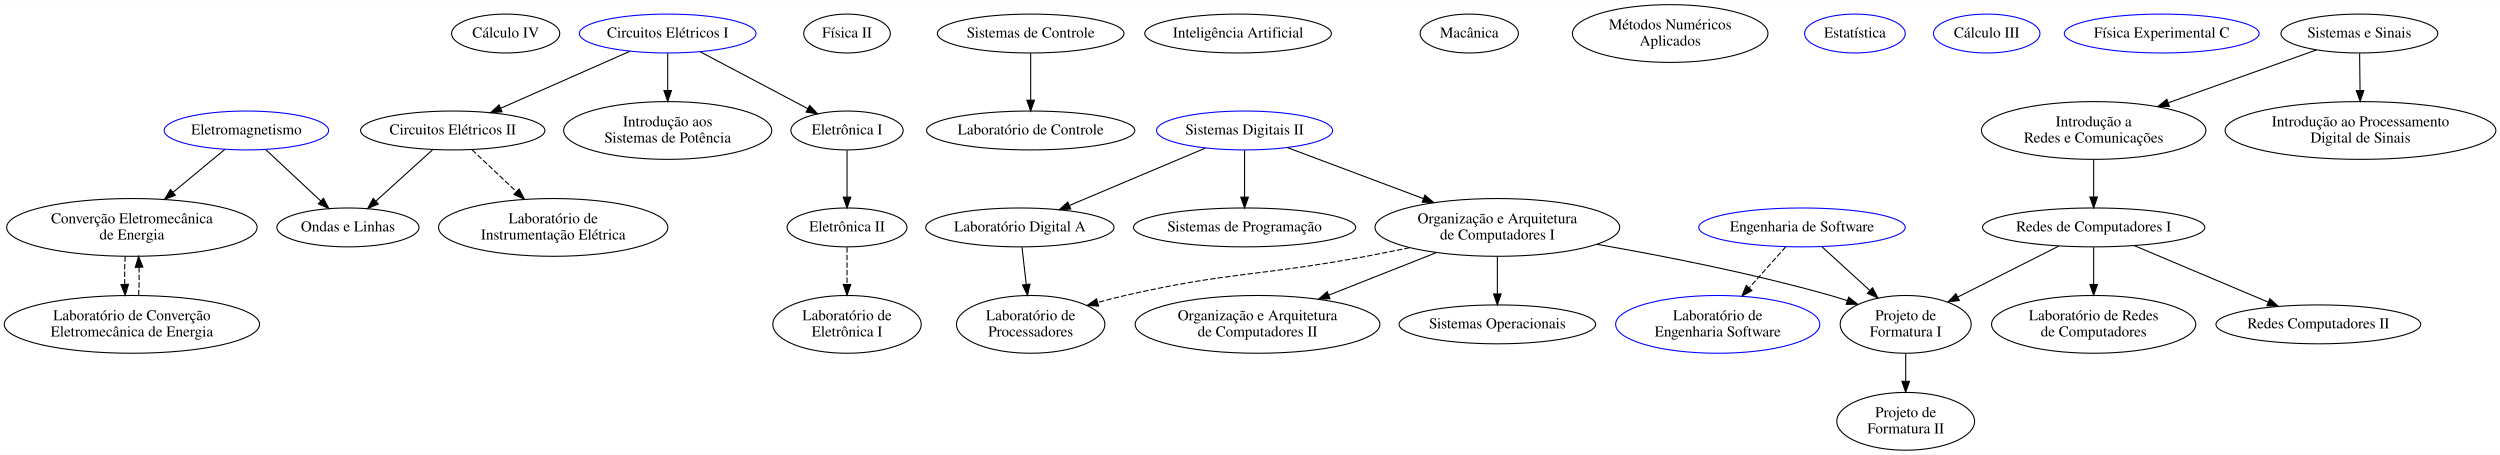
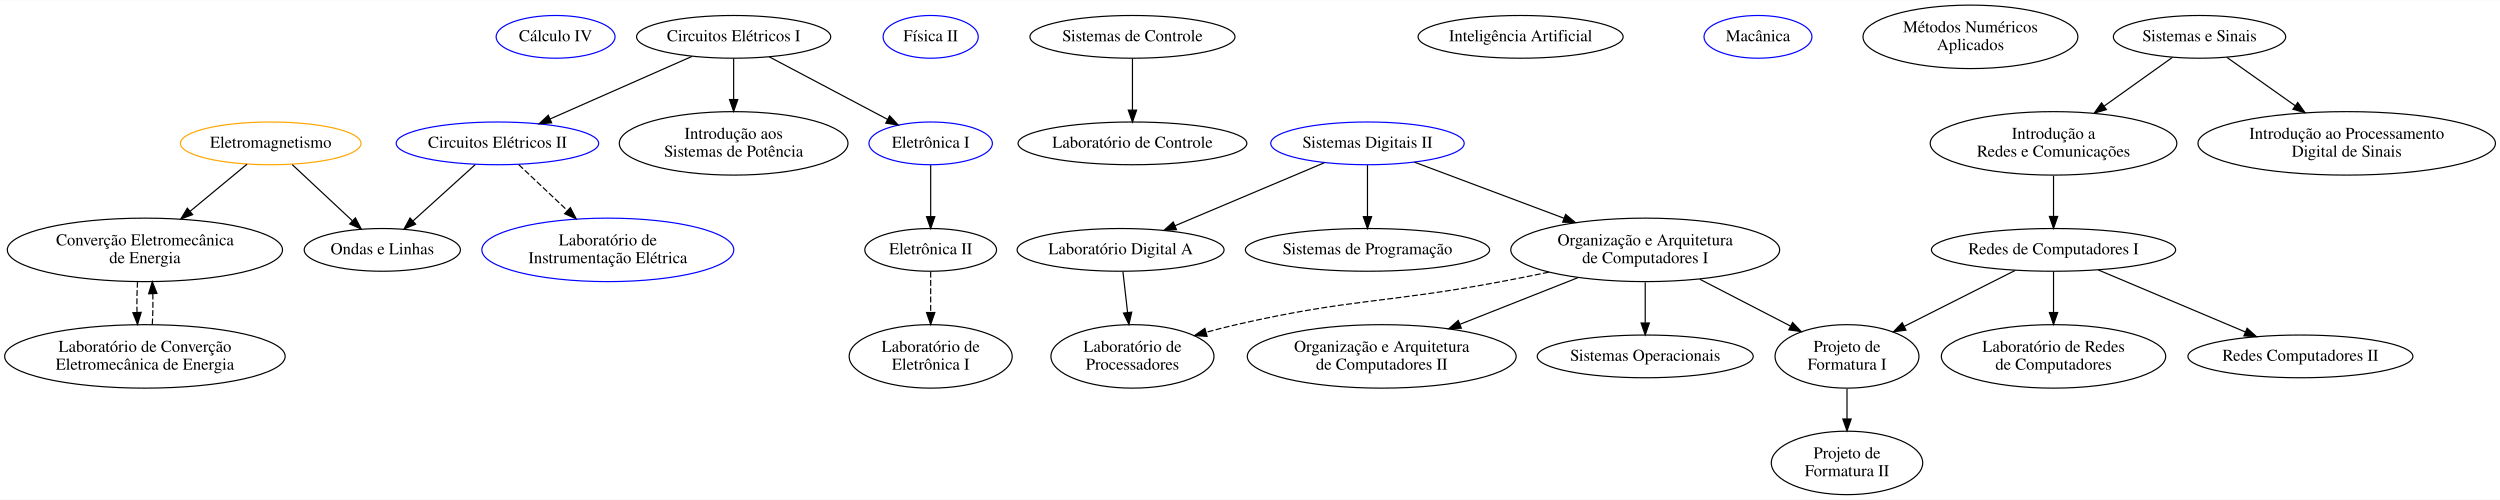
- <svg xmlns="http://www.w3.org/2000/svg" width="2314pt" height="421pt" viewBox="0.00 0.00 2314.24 420.70">
+ <svg xmlns="http://www.w3.org/2000/svg" width="2106pt" height="421pt" viewBox="0.00 0.00 2106.24 420.70">
  <g id="graph0" class="graph" transform="scale(1 1) rotate(0) translate(4 416.7)">
-     <polygon fill="white" stroke="transparent" points="-4,4 -4,-416.7 2310.24,-416.7 2310.24,4 -4,4" />
+     <polygon fill="white" stroke="transparent" points="-4,4 -4,-416.7 2102.24,-416.7 2102.24,4 -4,4" />
    <g id="node1" class="node">
-       <ellipse fill="none" stroke="black" cx="464.09" cy="-385.83" rx="50.09" ry="18" />
+       <ellipse fill="none" stroke="blue" cx="464.09" cy="-385.83" rx="50.09" ry="18" />
      <text text-anchor="middle" x="464.09" y="-382.13" font-family="Times,serif" font-size="14.00">Cálculo IV</text>
    </g>
    <g id="node2" class="node">
-       <ellipse fill="none" stroke="black" cx="415.09" cy="-296.09" rx="85.29" ry="18" />
+       <ellipse fill="none" stroke="blue" cx="415.09" cy="-296.09" rx="85.29" ry="18" />
      <text text-anchor="middle" x="415.09" y="-292.39" font-family="Times,serif" font-size="14.00">Circuitos Elétricos II</text>
    </g>
    <g id="node3" class="node">
-       <ellipse fill="none" stroke="black" cx="508.09" cy="-206.35" rx="106.13" ry="26.74" />
+       <ellipse fill="none" stroke="blue" cx="508.09" cy="-206.35" rx="106.13" ry="26.74" />
      <text text-anchor="middle" x="508.09" y="-210.15" font-family="Times,serif" font-size="14.00">Laboratório de </text>
      <text text-anchor="middle" x="508.09" y="-195.15" font-family="Times,serif" font-size="14.00"> Instrumentação Elétrica</text>
    </g>
    <g id="edge2" class="edge">
      <path fill="none" stroke="black" stroke-dasharray="5,2" d="M433.02,-278.17C444.6,-267.25 460.04,-252.68 473.9,-239.6" />
      <polygon fill="black" stroke="black" points="476.53,-241.93 481.41,-232.52 471.73,-236.84 476.53,-241.93" />
    </g>
-     <g id="node27" class="node">
+     <g id="node22" class="node">
      <ellipse fill="none" stroke="black" cx="318.09" cy="-206.35" rx="65.79" ry="18" />
      <text text-anchor="middle" x="318.09" y="-202.65" font-family="Times,serif" font-size="14.00">Ondas e Linhas</text>
    </g>
-     <g id="edge14" class="edge">
+     <g id="edge13" class="edge">
      <path fill="none" stroke="black" d="M396.38,-278.17C381.53,-264.74 360.58,-245.79 344.09,-230.87" />
      <polygon fill="black" stroke="black" points="346.17,-228.03 336.4,-223.92 341.47,-233.22 346.17,-228.03" />
    </g>
    <g id="node4" class="node">
-       <ellipse fill="none" stroke="black" cx="780.09" cy="-385.83" rx="40.09" ry="18" />
+       <ellipse fill="none" stroke="blue" cx="780.09" cy="-385.83" rx="40.09" ry="18" />
      <text text-anchor="middle" x="780.09" y="-382.13" font-family="Times,serif" font-size="14.00">Física II</text>
    </g>
    <g id="node5" class="node">
      <ellipse fill="none" stroke="black" cx="950.09" cy="-385.83" rx="86.38" ry="18" />
      <text text-anchor="middle" x="950.09" y="-382.13" font-family="Times,serif" font-size="14.00">Sistemas de Controle</text>
    </g>
-     <g id="node26" class="node">
+     <g id="node21" class="node">
      <ellipse fill="none" stroke="black" cx="950.09" cy="-296.09" rx="96.38" ry="18" />
      <text text-anchor="middle" x="950.09" y="-292.39" font-family="Times,serif" font-size="14.00">Laboratório de Controle</text>
    </g>
-     <g id="edge13" class="edge">
+     <g id="edge12" class="edge">
      <path fill="none" stroke="black" d="M950.09,-367.5C950.09,-355.16 950.09,-338.34 950.09,-324.23" />
      <polygon fill="black" stroke="black" points="953.59,-324.09 950.09,-314.09 946.59,-324.09 953.59,-324.09" />
    </g>
    <g id="node6" class="node">
-       <ellipse fill="none" stroke="black" cx="1142.09" cy="-385.83" rx="86.38" ry="18" />
-       <text text-anchor="middle" x="1142.09" y="-382.13" font-family="Times,serif" font-size="14.00">Inteligência Artificial</text>
+       <ellipse fill="none" stroke="black" cx="1277.09" cy="-385.83" rx="86.38" ry="18" />
+       <text text-anchor="middle" x="1277.09" y="-382.13" font-family="Times,serif" font-size="14.00">Inteligência Artificial</text>
    </g>
    <g id="node7" class="node">
-       <ellipse fill="none" stroke="black" cx="1356.09" cy="-385.83" rx="45.49" ry="18" />
-       <text text-anchor="middle" x="1356.09" y="-382.13" font-family="Times,serif" font-size="14.00">Macânica</text>
+       <ellipse fill="none" stroke="blue" cx="1477.09" cy="-385.83" rx="45.49" ry="18" />
+       <text text-anchor="middle" x="1477.09" y="-382.13" font-family="Times,serif" font-size="14.00">Macânica</text>
    </g>
    <g id="node8" class="node">
-       <ellipse fill="none" stroke="black" cx="1542.09" cy="-385.83" rx="90.52" ry="26.74" />
-       <text text-anchor="middle" x="1542.09" y="-389.63" font-family="Times,serif" font-size="14.00">Métodos Numéricos</text>
-       <text text-anchor="middle" x="1542.09" y="-374.63" font-family="Times,serif" font-size="14.00"> Aplicados</text>
+       <ellipse fill="none" stroke="black" cx="1656.09" cy="-385.83" rx="90.52" ry="26.74" />
+       <text text-anchor="middle" x="1656.09" y="-389.63" font-family="Times,serif" font-size="14.00">Métodos Numéricos</text>
+       <text text-anchor="middle" x="1656.09" y="-374.63" font-family="Times,serif" font-size="14.00"> Aplicados</text>
    </g>
    <g id="node9" class="node">
-       <ellipse fill="none" stroke="blue" cx="1713.09" cy="-385.83" rx="46.59" ry="18" />
-       <text text-anchor="middle" x="1713.09" y="-382.13" font-family="Times,serif" font-size="14.00">Estatística</text>
-     </g>
-     <g id="node10" class="node">
-       <ellipse fill="none" stroke="blue" cx="1835.09" cy="-385.83" rx="49.29" ry="18" />
-       <text text-anchor="middle" x="1835.09" y="-382.13" font-family="Times,serif" font-size="14.00">Cálculo III</text>
-     </g>
-     <g id="node11" class="node">
-       <ellipse fill="none" stroke="blue" cx="614.09" cy="-385.83" rx="81.79" ry="18" />
+       <ellipse fill="none" stroke="black" cx="614.09" cy="-385.83" rx="81.79" ry="18" />
      <text text-anchor="middle" x="614.09" y="-382.13" font-family="Times,serif" font-size="14.00">Circuitos Elétricos I</text>
    </g>
    <g id="edge1" class="edge">
      <path fill="none" stroke="black" d="M578.97,-369.35C545.68,-354.67 495.54,-332.56 459.49,-316.67" />
      <polygon fill="black" stroke="black" points="460.75,-313.4 450.19,-312.57 457.93,-319.8 460.75,-313.4" />
    </g>
-     <g id="node17" class="node">
+     <g id="node12" class="node">
      <ellipse fill="none" stroke="black" cx="614.09" cy="-296.09" rx="96.33" ry="26.74" />
      <text text-anchor="middle" x="614.09" y="-299.89" font-family="Times,serif" font-size="14.00">Introdução aos</text>
      <text text-anchor="middle" x="614.09" y="-284.89" font-family="Times,serif" font-size="14.00"> Sistemas de Potência</text>
    </g>
-     <g id="edge10" class="edge">
+     <g id="edge9" class="edge">
      <path fill="none" stroke="black" d="M614.09,-367.5C614.09,-357.68 614.09,-345.04 614.09,-333.17" />
      <polygon fill="black" stroke="black" points="617.59,-333.04 614.09,-323.04 610.59,-333.04 617.59,-333.04" />
    </g>
-     <g id="node20" class="node">
-       <ellipse fill="none" stroke="black" cx="780.09" cy="-296.09" rx="51.99" ry="18" />
+     <g id="node15" class="node">
+       <ellipse fill="none" stroke="blue" cx="780.09" cy="-296.09" rx="51.99" ry="18" />
      <text text-anchor="middle" x="780.09" y="-292.39" font-family="Times,serif" font-size="14.00">Eletrônica I</text>
    </g>
-     <g id="edge6" class="edge">
+     <g id="edge5" class="edge">
      <path fill="none" stroke="black" d="M644.15,-368.94C672.17,-354.13 714.02,-332.01 743.88,-316.23" />
      <polygon fill="black" stroke="black" points="745.52,-319.32 752.73,-311.55 742.25,-313.13 745.52,-319.32" />
    </g>
-     <g id="node12" class="node">
-       <ellipse fill="none" stroke="blue" cx="224.09" cy="-296.09" rx="76.09" ry="18" />
+     <g id="node10" class="node">
+       <ellipse fill="none" stroke="orange" cx="224.09" cy="-296.09" rx="76.09" ry="18" />
      <text text-anchor="middle" x="224.09" y="-292.39" font-family="Times,serif" font-size="14.00">Eletromagnetismo</text>
    </g>
-     <g id="node22" class="node">
+     <g id="node17" class="node">
      <ellipse fill="none" stroke="black" cx="118.09" cy="-206.35" rx="115.93" ry="26.74" />
      <text text-anchor="middle" x="118.09" y="-210.15" font-family="Times,serif" font-size="14.00">Converção Eletromecânica</text>
      <text text-anchor="middle" x="118.09" y="-195.15" font-family="Times,serif" font-size="14.00"> de Energia</text>
    </g>
-     <g id="edge7" class="edge">
+     <g id="edge6" class="edge">
      <path fill="none" stroke="black" d="M204.15,-278.59C190.65,-267.41 172.38,-252.29 156.14,-238.85" />
      <polygon fill="black" stroke="black" points="158.3,-236.09 148.37,-232.41 153.84,-241.49 158.3,-236.09" />
    </g>
-     <g id="edge15" class="edge">
+     <g id="edge14" class="edge">
      <path fill="none" stroke="black" d="M242.21,-278.17C256.61,-264.74 276.9,-245.79 292.88,-230.87" />
      <polygon fill="black" stroke="black" points="295.42,-233.3 300.34,-223.92 290.64,-228.18 295.42,-233.3" />
    </g>
-     <g id="node13" class="node">
-       <ellipse fill="none" stroke="blue" cx="1997.09" cy="-385.83" rx="90.18" ry="18" />
-       <text text-anchor="middle" x="1997.09" y="-382.13" font-family="Times,serif" font-size="14.00">Física Experimental C</text>
-     </g>
-     <g id="node14" class="node">
+     <g id="node11" class="node">
      <ellipse fill="none" stroke="blue" cx="1148.09" cy="-296.09" rx="81.49" ry="18" />
      <text text-anchor="middle" x="1148.09" y="-292.39" font-family="Times,serif" font-size="14.00">Sistemas Digitais II</text>
    </g>
-     <g id="node18" class="node">
+     <g id="node13" class="node">
      <ellipse fill="none" stroke="black" cx="1382.09" cy="-206.35" rx="113.27" ry="26.74" />
      <text text-anchor="middle" x="1382.09" y="-210.15" font-family="Times,serif" font-size="14.00">Organização e Arquitetura</text>
      <text text-anchor="middle" x="1382.09" y="-195.15" font-family="Times,serif" font-size="14.00"> de Computadores I</text>
    </g>
-     <g id="edge4" class="edge">
+     <g id="edge3" class="edge">
      <path fill="none" stroke="black" d="M1187.52,-280.31C1221.96,-267.39 1272.71,-248.36 1313.75,-232.97" />
      <polygon fill="black" stroke="black" points="1315.02,-236.24 1323.15,-229.45 1312.56,-229.68 1315.02,-236.24" />
    </g>
-     <g id="node19" class="node">
+     <g id="node14" class="node">
      <ellipse fill="none" stroke="black" cx="940.09" cy="-206.35" rx="87.18" ry="18" />
      <text text-anchor="middle" x="940.09" y="-202.65" font-family="Times,serif" font-size="14.00">Laboratório Digital A</text>
    </g>
-     <g id="edge5" class="edge">
+     <g id="edge4" class="edge">
      <path fill="none" stroke="black" d="M1111.86,-279.81C1076.88,-265.05 1023.78,-242.65 985.89,-226.67" />
      <polygon fill="black" stroke="black" points="987.17,-223.41 976.6,-222.75 984.45,-229.86 987.17,-223.41" />
    </g>
-     <g id="node32" class="node">
+     <g id="node27" class="node">
      <ellipse fill="none" stroke="black" cx="1148.09" cy="-206.35" rx="102.88" ry="18" />
      <text text-anchor="middle" x="1148.09" y="-202.65" font-family="Times,serif" font-size="14.00">Sistemas de Programação</text>
    </g>
-     <g id="edge20" class="edge">
+     <g id="edge19" class="edge">
      <path fill="none" stroke="black" d="M1148.09,-277.76C1148.09,-265.42 1148.09,-248.6 1148.09,-234.49" />
      <polygon fill="black" stroke="black" points="1151.59,-234.35 1148.09,-224.35 1144.59,-234.35 1151.59,-234.35" />
    </g>
-     <g id="node15" class="node">
-       <ellipse fill="none" stroke="blue" cx="1664.09" cy="-206.35" rx="95.58" ry="18" />
-       <text text-anchor="middle" x="1664.09" y="-202.65" font-family="Times,serif" font-size="14.00">Engenharia de Software</text>
-     </g>
-     <g id="node16" class="node">
-       <ellipse fill="none" stroke="blue" cx="1586.09" cy="-116.61" rx="94.51" ry="26.74" />
-       <text text-anchor="middle" x="1586.09" y="-120.41" font-family="Times,serif" font-size="14.00">Laboratório de</text>
-       <text text-anchor="middle" x="1586.09" y="-105.41" font-family="Times,serif" font-size="14.00"> Engenharia Software</text>
-     </g>
-     <g id="edge3" class="edge">
-       <path fill="none" stroke="black" stroke-dasharray="5,2" d="M1649.05,-188.43C1639.52,-177.71 1626.87,-163.48 1615.41,-150.59" />
-       <polygon fill="black" stroke="black" points="1617.72,-147.93 1608.46,-142.78 1612.49,-152.58 1617.72,-147.93" />
-     </g>
-     <g id="node36" class="node">
-       <ellipse fill="none" stroke="black" cx="1760.09" cy="-116.61" rx="60.62" ry="26.74" />
-       <text text-anchor="middle" x="1760.09" y="-120.41" font-family="Times,serif" font-size="14.00">Projeto de</text>
-       <text text-anchor="middle" x="1760.09" y="-105.41" font-family="Times,serif" font-size="14.00"> Formatura I</text>
-     </g>
-     <g id="edge25" class="edge">
-       <path fill="none" stroke="black" d="M1682.6,-188.43C1695.12,-176.98 1712.03,-161.54 1726.85,-147.99" />
-       <polygon fill="black" stroke="black" points="1729.36,-150.44 1734.38,-141.11 1724.63,-145.27 1729.36,-150.44" />
-     </g>
-     <g id="node30" class="node">
+     <g id="node25" class="node">
      <ellipse fill="none" stroke="black" cx="1160.09" cy="-116.61" rx="113.27" ry="26.74" />
      <text text-anchor="middle" x="1160.09" y="-120.41" font-family="Times,serif" font-size="14.00">Organização e Arquitetura</text>
      <text text-anchor="middle" x="1160.09" y="-105.41" font-family="Times,serif" font-size="14.00"> de Computadores II</text>
    </g>
-     <g id="edge18" class="edge">
+     <g id="edge17" class="edge">
      <path fill="none" stroke="black" d="M1325.49,-182.98C1295.22,-171.02 1257.78,-156.22 1226.18,-143.73" />
      <polygon fill="black" stroke="black" points="1227.16,-140.36 1216.58,-139.94 1224.59,-146.87 1227.16,-140.36" />
    </g>
-     <g id="node31" class="node">
+     <g id="node26" class="node">
      <ellipse fill="none" stroke="black" cx="1382.09" cy="-116.61" rx="90.98" ry="18" />
      <text text-anchor="middle" x="1382.09" y="-112.91" font-family="Times,serif" font-size="14.00">Sistemas Operacionais</text>
    </g>
-     <g id="edge19" class="edge">
+     <g id="edge18" class="edge">
      <path fill="none" stroke="black" d="M1382.09,-179.03C1382.09,-168.27 1382.09,-155.84 1382.09,-144.98" />
      <polygon fill="black" stroke="black" points="1385.59,-144.77 1382.09,-134.77 1378.59,-144.77 1385.59,-144.77" />
    </g>
-     <g id="node33" class="node">
+     <g id="node28" class="node">
      <ellipse fill="none" stroke="black" cx="950.09" cy="-116.61" rx="68.68" ry="26.74" />
      <text text-anchor="middle" x="950.09" y="-120.41" font-family="Times,serif" font-size="14.00">Laboratório de</text>
      <text text-anchor="middle" x="950.09" y="-105.41" font-family="Times,serif" font-size="14.00"> Processadores</text>
    </g>
-     <g id="edge22" class="edge">
+     <g id="edge21" class="edge">
      <path fill="none" stroke="black" stroke-dasharray="5,2" d="M1300.82,-187.55C1287.24,-184.74 1273.28,-181.95 1260.09,-179.48 1161.83,-161.11 1135.56,-165.62 1038.09,-143.48 1029.62,-141.56 1020.78,-139.28 1012.09,-136.89" />
      <polygon fill="black" stroke="black" points="1012.96,-133.5 1002.39,-134.15 1011.06,-140.24 1012.96,-133.5" />
    </g>
-     <g id="edge26" class="edge">
-       <path fill="none" stroke="black" d="M1474.29,-190.7C1535.95,-179.96 1618.59,-163.74 1690.09,-143.48 1695.31,-142 1700.69,-140.31 1706.05,-138.53" />
-       <polygon fill="black" stroke="black" points="1707.31,-141.79 1715.62,-135.22 1705.02,-135.18 1707.31,-141.79" />
-     </g>
-     <g id="edge21" class="edge">
+     <g id="node31" class="node">
+       <ellipse fill="none" stroke="black" cx="1552.09" cy="-116.61" rx="60.62" ry="26.74" />
+       <text text-anchor="middle" x="1552.09" y="-120.41" font-family="Times,serif" font-size="14.00">Projeto de</text>
+       <text text-anchor="middle" x="1552.09" y="-105.41" font-family="Times,serif" font-size="14.00"> Formatura I</text>
+     </g>
+     <g id="edge24" class="edge">
+       <path fill="none" stroke="black" d="M1428.09,-181.61C1451.81,-169.37 1480.7,-154.46 1504.62,-142.11" />
+       <polygon fill="black" stroke="black" points="1506.24,-145.21 1513.52,-137.51 1503.03,-138.99 1506.24,-145.21" />
+     </g>
+     <g id="edge20" class="edge">
      <path fill="none" stroke="black" d="M942.06,-188.02C943.18,-178.2 944.62,-165.56 945.97,-153.69" />
      <polygon fill="black" stroke="black" points="949.47,-153.89 947.13,-143.56 942.52,-153.1 949.47,-153.89" />
    </g>
-     <g id="node24" class="node">
+     <g id="node19" class="node">
      <ellipse fill="none" stroke="black" cx="780.09" cy="-206.35" rx="55.49" ry="18" />
      <text text-anchor="middle" x="780.09" y="-202.65" font-family="Times,serif" font-size="14.00">Eletrônica II</text>
    </g>
-     <g id="edge11" class="edge">
+     <g id="edge10" class="edge">
      <path fill="none" stroke="black" d="M780.09,-277.76C780.09,-265.42 780.09,-248.6 780.09,-234.49" />
      <polygon fill="black" stroke="black" points="783.59,-234.35 780.09,-224.35 776.59,-234.35 783.59,-234.35" />
    </g>
-     <g id="node21" class="node">
-       <ellipse fill="none" stroke="black" cx="2180.09" cy="-385.83" rx="72.59" ry="18" />
-       <text text-anchor="middle" x="2180.09" y="-382.13" font-family="Times,serif" font-size="14.00">Sistemas e Sinais</text>
-     </g>
-     <g id="node28" class="node">
-       <ellipse fill="none" stroke="black" cx="2181.09" cy="-296.09" rx="125.32" ry="26.74" />
-       <text text-anchor="middle" x="2181.09" y="-299.89" font-family="Times,serif" font-size="14.00">Introdução ao Processamento</text>
-       <text text-anchor="middle" x="2181.09" y="-284.89" font-family="Times,serif" font-size="14.00"> Digital de Sinais</text>
+     <g id="node16" class="node">
+       <ellipse fill="none" stroke="black" cx="1849.09" cy="-385.83" rx="72.59" ry="18" />
+       <text text-anchor="middle" x="1849.09" y="-382.13" font-family="Times,serif" font-size="14.00">Sistemas e Sinais</text>
+     </g>
+     <g id="node23" class="node">
+       <ellipse fill="none" stroke="black" cx="1973.09" cy="-296.09" rx="125.32" ry="26.74" />
+       <text text-anchor="middle" x="1973.09" y="-299.89" font-family="Times,serif" font-size="14.00">Introdução ao Processamento</text>
+       <text text-anchor="middle" x="1973.09" y="-284.89" font-family="Times,serif" font-size="14.00"> Digital de Sinais</text>
+     </g>
+     <g id="edge15" class="edge">
+       <path fill="none" stroke="black" d="M1872.12,-368.53C1888.23,-357.14 1910.23,-341.56 1929.59,-327.87" />
+       <polygon fill="black" stroke="black" points="1931.84,-330.56 1937.98,-321.93 1927.8,-324.85 1931.84,-330.56" />
+     </g>
+     <g id="node24" class="node">
+       <ellipse fill="none" stroke="black" cx="1726.09" cy="-296.09" rx="103.89" ry="26.74" />
+       <text text-anchor="middle" x="1726.09" y="-299.89" font-family="Times,serif" font-size="14.00">Introdução a</text>
+       <text text-anchor="middle" x="1726.09" y="-284.89" font-family="Times,serif" font-size="14.00"> Redes e Comunicações</text>
    </g>
    <g id="edge16" class="edge">
-       <path fill="none" stroke="black" d="M2180.28,-367.5C2180.4,-357.68 2180.54,-345.04 2180.68,-333.17" />
-       <polygon fill="black" stroke="black" points="2184.18,-333.08 2180.79,-323.04 2177.18,-333 2184.18,-333.08" />
-     </g>
-     <g id="node29" class="node">
-       <ellipse fill="none" stroke="black" cx="1934.09" cy="-296.09" rx="103.89" ry="26.74" />
-       <text text-anchor="middle" x="1934.09" y="-299.89" font-family="Times,serif" font-size="14.00">Introdução a</text>
-       <text text-anchor="middle" x="1934.09" y="-284.89" font-family="Times,serif" font-size="14.00"> Redes e Comunicações</text>
-     </g>
-     <g id="edge17" class="edge">
-       <path fill="none" stroke="black" d="M2140.29,-370.64C2103.3,-357.44 2047.4,-337.51 2003.13,-321.72" />
-       <polygon fill="black" stroke="black" points="2004.18,-318.38 1993.59,-318.31 2001.83,-324.97 2004.18,-318.38" />
-     </g>
-     <g id="node23" class="node">
+       <path fill="none" stroke="black" d="M1826.24,-368.53C1810.14,-357.05 1788.1,-341.33 1768.8,-327.56" />
+       <polygon fill="black" stroke="black" points="1770.61,-324.55 1760.43,-321.59 1766.54,-330.25 1770.61,-324.55" />
+     </g>
+     <g id="node18" class="node">
      <ellipse fill="none" stroke="black" cx="118.09" cy="-116.61" rx="118.17" ry="26.74" />
      <text text-anchor="middle" x="118.09" y="-120.41" font-family="Times,serif" font-size="14.00">Laboratório de Converção</text>
      <text text-anchor="middle" x="118.09" y="-105.41" font-family="Times,serif" font-size="14.00"> Eletromecânica de Energia</text>
    </g>
-     <g id="edge9" class="edge">
+     <g id="edge8" class="edge">
      <path fill="none" stroke="black" stroke-dasharray="5,2" d="M111.87,-179.5C111.37,-171.45 111.22,-162.42 111.43,-153.8" />
      <polygon fill="black" stroke="black" points="114.94,-153.72 111.86,-143.58 107.94,-153.42 114.94,-153.72" />
    </g>
-     <g id="edge8" class="edge">
+     <g id="edge7" class="edge">
      <path fill="none" stroke="black" stroke-dasharray="5,2" d="M124.31,-143.58C124.81,-151.64 124.95,-160.67 124.74,-169.29" />
      <polygon fill="black" stroke="black" points="121.23,-169.36 124.3,-179.5 128.23,-169.66 121.23,-169.36" />
    </g>
-     <g id="node25" class="node">
+     <g id="node20" class="node">
      <ellipse fill="none" stroke="black" cx="780.09" cy="-116.61" rx="68.68" ry="26.74" />
      <text text-anchor="middle" x="780.09" y="-120.41" font-family="Times,serif" font-size="14.00">Laboratório de</text>
      <text text-anchor="middle" x="780.09" y="-105.41" font-family="Times,serif" font-size="14.00"> Eletrônica I</text>
    </g>
-     <g id="edge12" class="edge">
+     <g id="edge11" class="edge">
      <path fill="none" stroke="black" stroke-dasharray="5,2" d="M780.09,-188.02C780.09,-178.2 780.09,-165.56 780.09,-153.69" />
      <polygon fill="black" stroke="black" points="783.59,-153.56 780.09,-143.56 776.59,-153.56 783.59,-153.56" />
    </g>
-     <g id="node34" class="node">
-       <ellipse fill="none" stroke="black" cx="1934.09" cy="-206.35" rx="102.88" ry="18" />
-       <text text-anchor="middle" x="1934.09" y="-202.65" font-family="Times,serif" font-size="14.00">Redes de Computadores I</text>
+     <g id="node29" class="node">
+       <ellipse fill="none" stroke="black" cx="1726.09" cy="-206.35" rx="102.88" ry="18" />
+       <text text-anchor="middle" x="1726.09" y="-202.65" font-family="Times,serif" font-size="14.00">Redes de Computadores I</text>
+     </g>
+     <g id="edge22" class="edge">
+       <path fill="none" stroke="black" d="M1726.09,-268.77C1726.09,-258.01 1726.09,-245.58 1726.09,-234.72" />
+       <polygon fill="black" stroke="black" points="1729.59,-234.51 1726.09,-224.51 1722.59,-234.51 1729.59,-234.51" />
+     </g>
+     <g id="node30" class="node">
+       <ellipse fill="none" stroke="black" cx="1726.09" cy="-116.61" rx="94.51" ry="26.74" />
+       <text text-anchor="middle" x="1726.09" y="-120.41" font-family="Times,serif" font-size="14.00">Laboratório de Redes</text>
+       <text text-anchor="middle" x="1726.09" y="-105.41" font-family="Times,serif" font-size="14.00"> de Computadores</text>
    </g>
    <g id="edge23" class="edge">
-       <path fill="none" stroke="black" d="M1934.09,-268.77C1934.09,-258.01 1934.09,-245.58 1934.09,-234.72" />
-       <polygon fill="black" stroke="black" points="1937.59,-234.51 1934.09,-224.51 1930.59,-234.51 1937.59,-234.51" />
-     </g>
-     <g id="node35" class="node">
-       <ellipse fill="none" stroke="black" cx="1934.09" cy="-116.61" rx="94.51" ry="26.74" />
-       <text text-anchor="middle" x="1934.09" y="-120.41" font-family="Times,serif" font-size="14.00">Laboratório de Redes</text>
-       <text text-anchor="middle" x="1934.09" y="-105.41" font-family="Times,serif" font-size="14.00"> de Computadores</text>
-     </g>
-     <g id="edge24" class="edge">
-       <path fill="none" stroke="black" d="M1934.09,-188.02C1934.09,-178.2 1934.09,-165.56 1934.09,-153.69" />
-       <polygon fill="black" stroke="black" points="1937.59,-153.56 1934.09,-143.56 1930.59,-153.56 1937.59,-153.56" />
+       <path fill="none" stroke="black" d="M1726.09,-188.02C1726.09,-178.2 1726.09,-165.56 1726.09,-153.69" />
+       <polygon fill="black" stroke="black" points="1729.59,-153.56 1726.09,-143.56 1722.59,-153.56 1729.59,-153.56" />
+     </g>
+     <g id="edge25" class="edge">
+       <path fill="none" stroke="black" d="M1693.77,-189.05C1667.49,-175.8 1630.03,-156.91 1600.22,-141.88" />
+       <polygon fill="black" stroke="black" points="1601.74,-138.73 1591.24,-137.35 1598.59,-144.98 1601.74,-138.73" />
+     </g>
+     <g id="node32" class="node">
+       <ellipse fill="none" stroke="black" cx="1934.09" cy="-116.61" rx="94.78" ry="18" />
+       <text text-anchor="middle" x="1934.09" y="-112.91" font-family="Times,serif" font-size="14.00">Redes Computadores II</text>
+     </g>
+     <g id="edge26" class="edge">
+       <path fill="none" stroke="black" d="M1763.75,-189.46C1798.47,-174.82 1850.1,-153.04 1887.41,-137.3" />
+       <polygon fill="black" stroke="black" points="1889.2,-140.35 1897.05,-133.23 1886.48,-133.9 1889.2,-140.35" />
+     </g>
+     <g id="node33" class="node">
+       <ellipse fill="none" stroke="black" cx="1552.09" cy="-26.87" rx="63.78" ry="26.74" />
+       <text text-anchor="middle" x="1552.09" y="-30.67" font-family="Times,serif" font-size="14.00">Projeto de</text>
+       <text text-anchor="middle" x="1552.09" y="-15.67" font-family="Times,serif" font-size="14.00"> Formatura II</text>
    </g>
    <g id="edge27" class="edge">
-       <path fill="none" stroke="black" d="M1901.77,-189.05C1875.49,-175.8 1838.03,-156.91 1808.22,-141.88" />
-       <polygon fill="black" stroke="black" points="1809.74,-138.73 1799.24,-137.35 1806.59,-144.98 1809.74,-138.73" />
-     </g>
-     <g id="node37" class="node">
-       <ellipse fill="none" stroke="black" cx="2142.09" cy="-116.61" rx="94.78" ry="18" />
-       <text text-anchor="middle" x="2142.09" y="-112.91" font-family="Times,serif" font-size="14.00">Redes Computadores II</text>
-     </g>
-     <g id="edge28" class="edge">
-       <path fill="none" stroke="black" d="M1971.75,-189.46C2006.47,-174.82 2058.1,-153.04 2095.41,-137.3" />
-       <polygon fill="black" stroke="black" points="2097.2,-140.35 2105.05,-133.23 2094.48,-133.9 2097.2,-140.35" />
-     </g>
-     <g id="node38" class="node">
-       <ellipse fill="none" stroke="black" cx="1760.09" cy="-26.87" rx="63.78" ry="26.74" />
-       <text text-anchor="middle" x="1760.09" y="-30.67" font-family="Times,serif" font-size="14.00">Projeto de</text>
-       <text text-anchor="middle" x="1760.09" y="-15.67" font-family="Times,serif" font-size="14.00"> Formatura II</text>
-     </g>
-     <g id="edge29" class="edge">
-       <path fill="none" stroke="black" d="M1760.09,-89.29C1760.09,-81.32 1760.09,-72.43 1760.09,-63.94" />
-       <polygon fill="black" stroke="black" points="1763.59,-63.87 1760.09,-53.87 1756.59,-63.87 1763.59,-63.87" />
+       <path fill="none" stroke="black" d="M1552.09,-89.29C1552.09,-81.32 1552.09,-72.43 1552.09,-63.94" />
+       <polygon fill="black" stroke="black" points="1555.59,-63.87 1552.09,-53.87 1548.59,-63.87 1555.59,-63.87" />
    </g>
  </g>
</svg>
